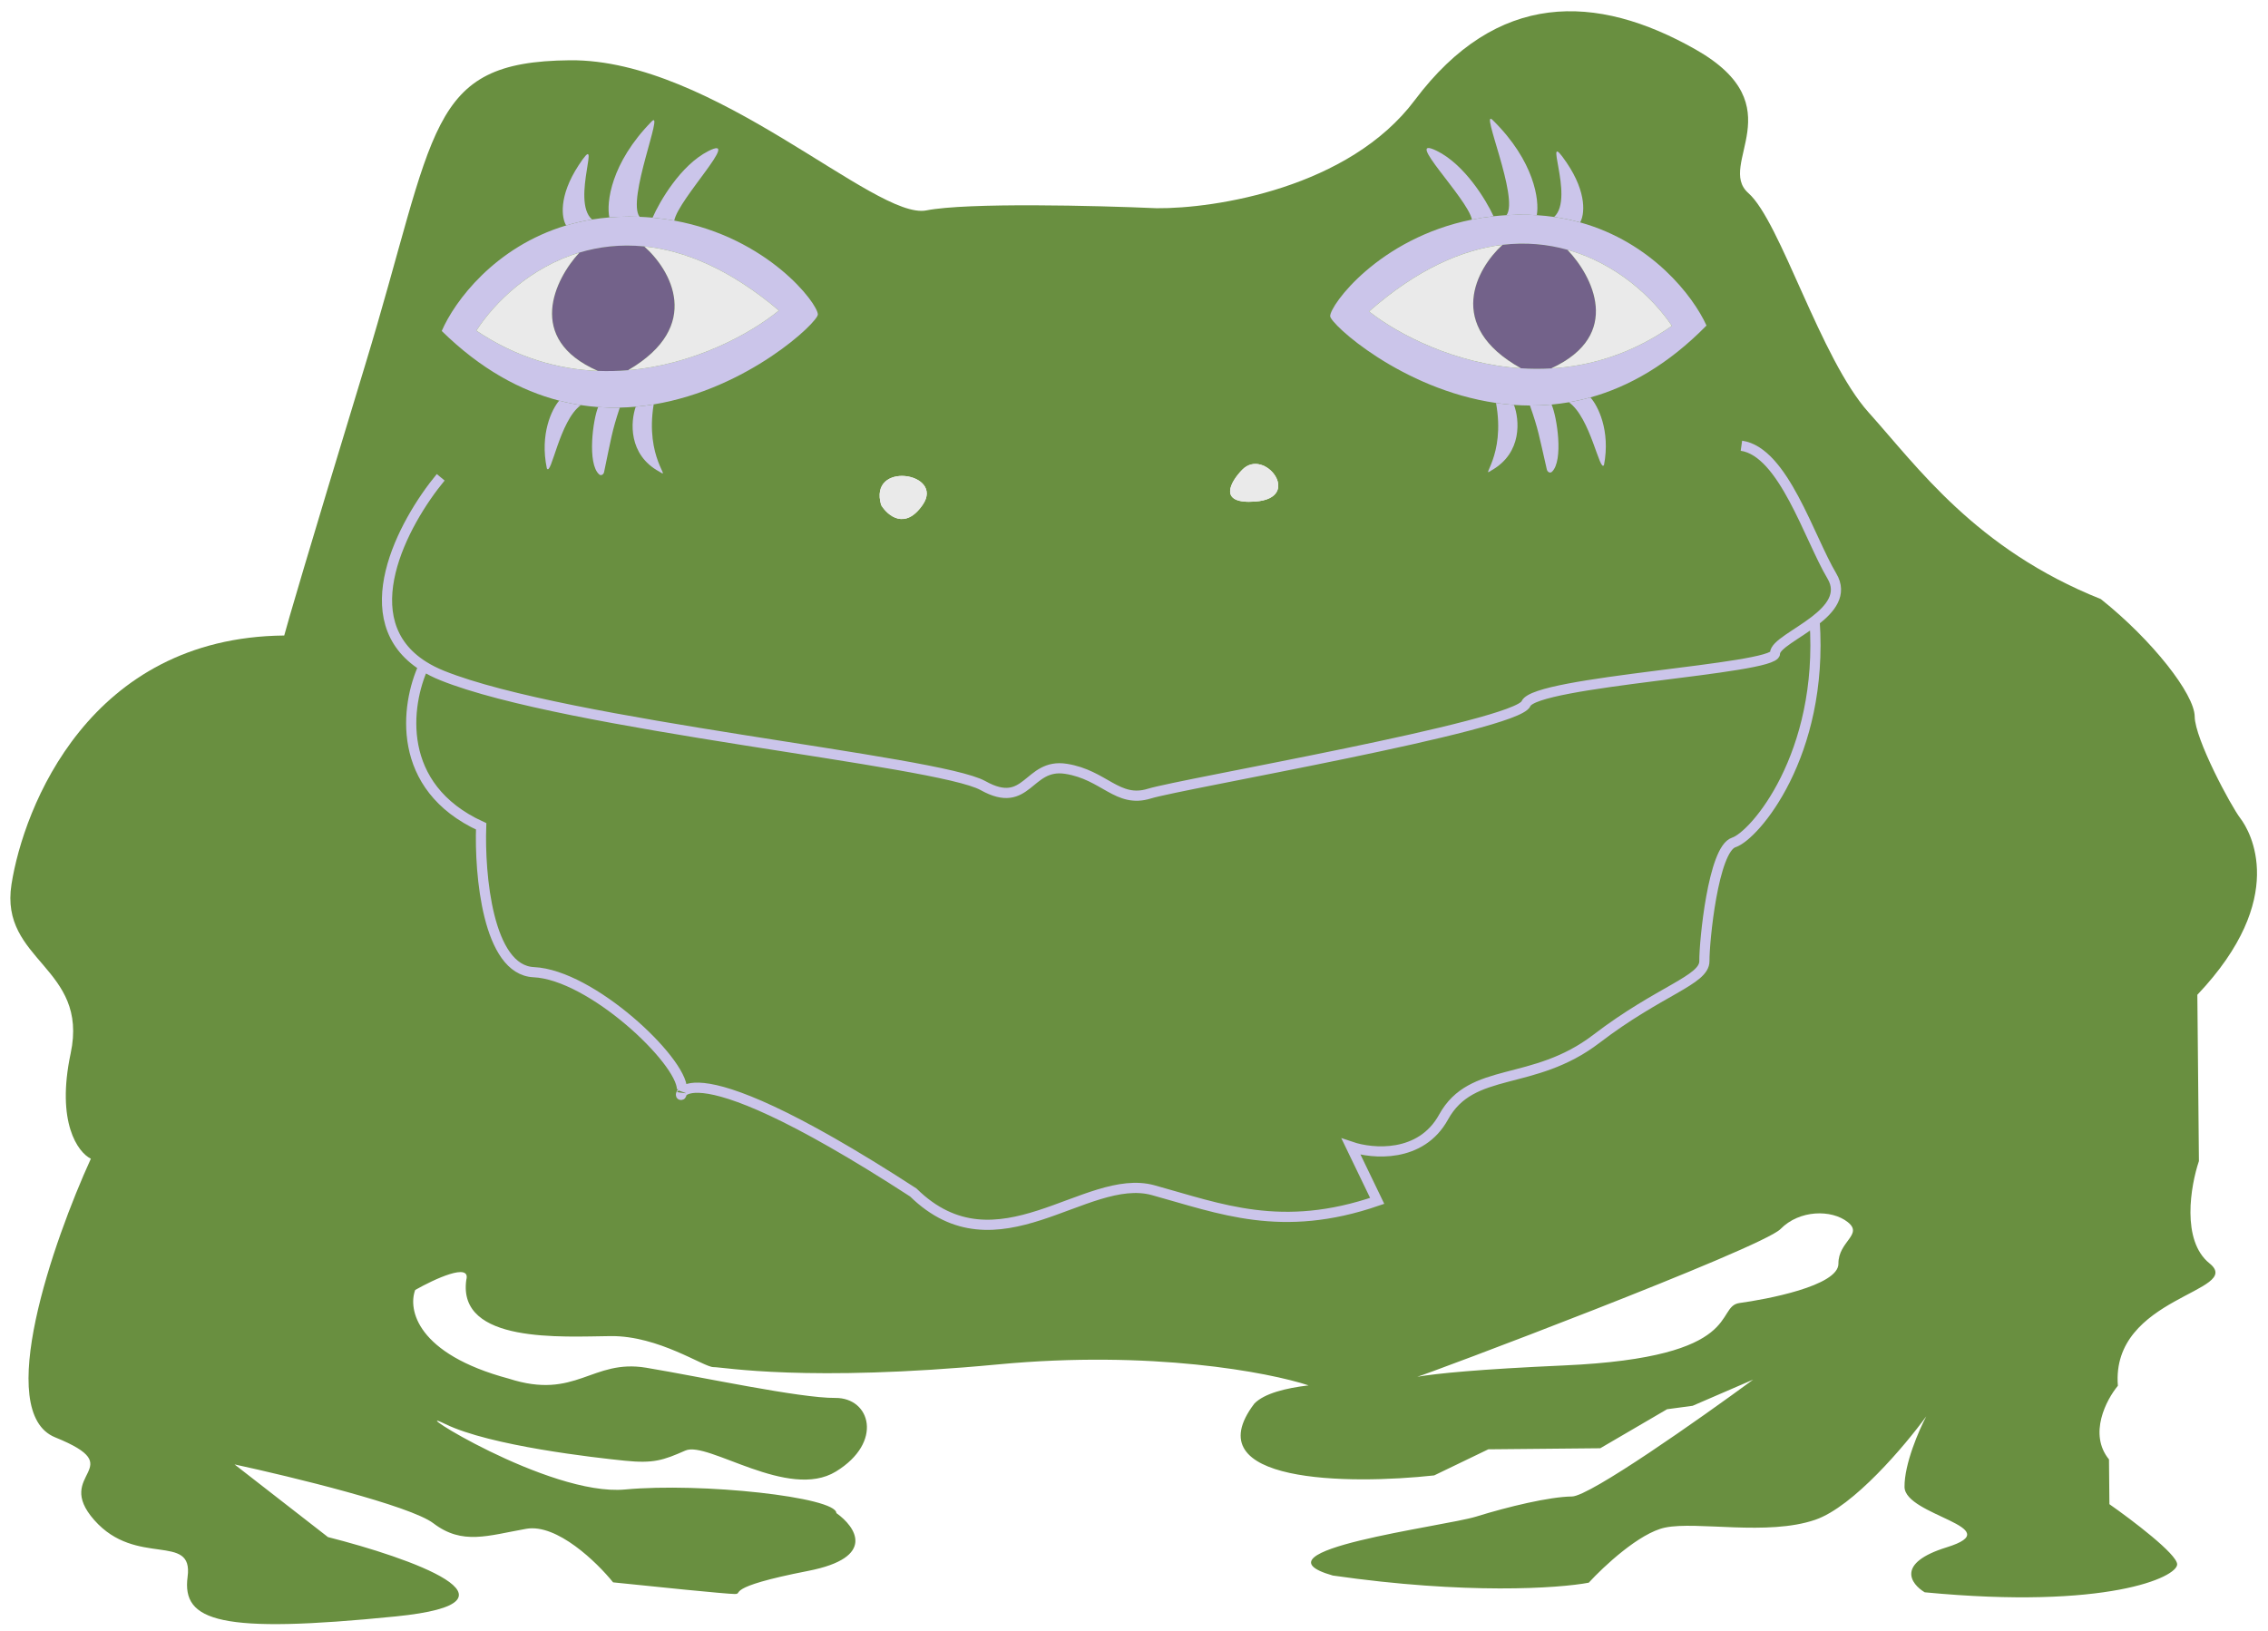
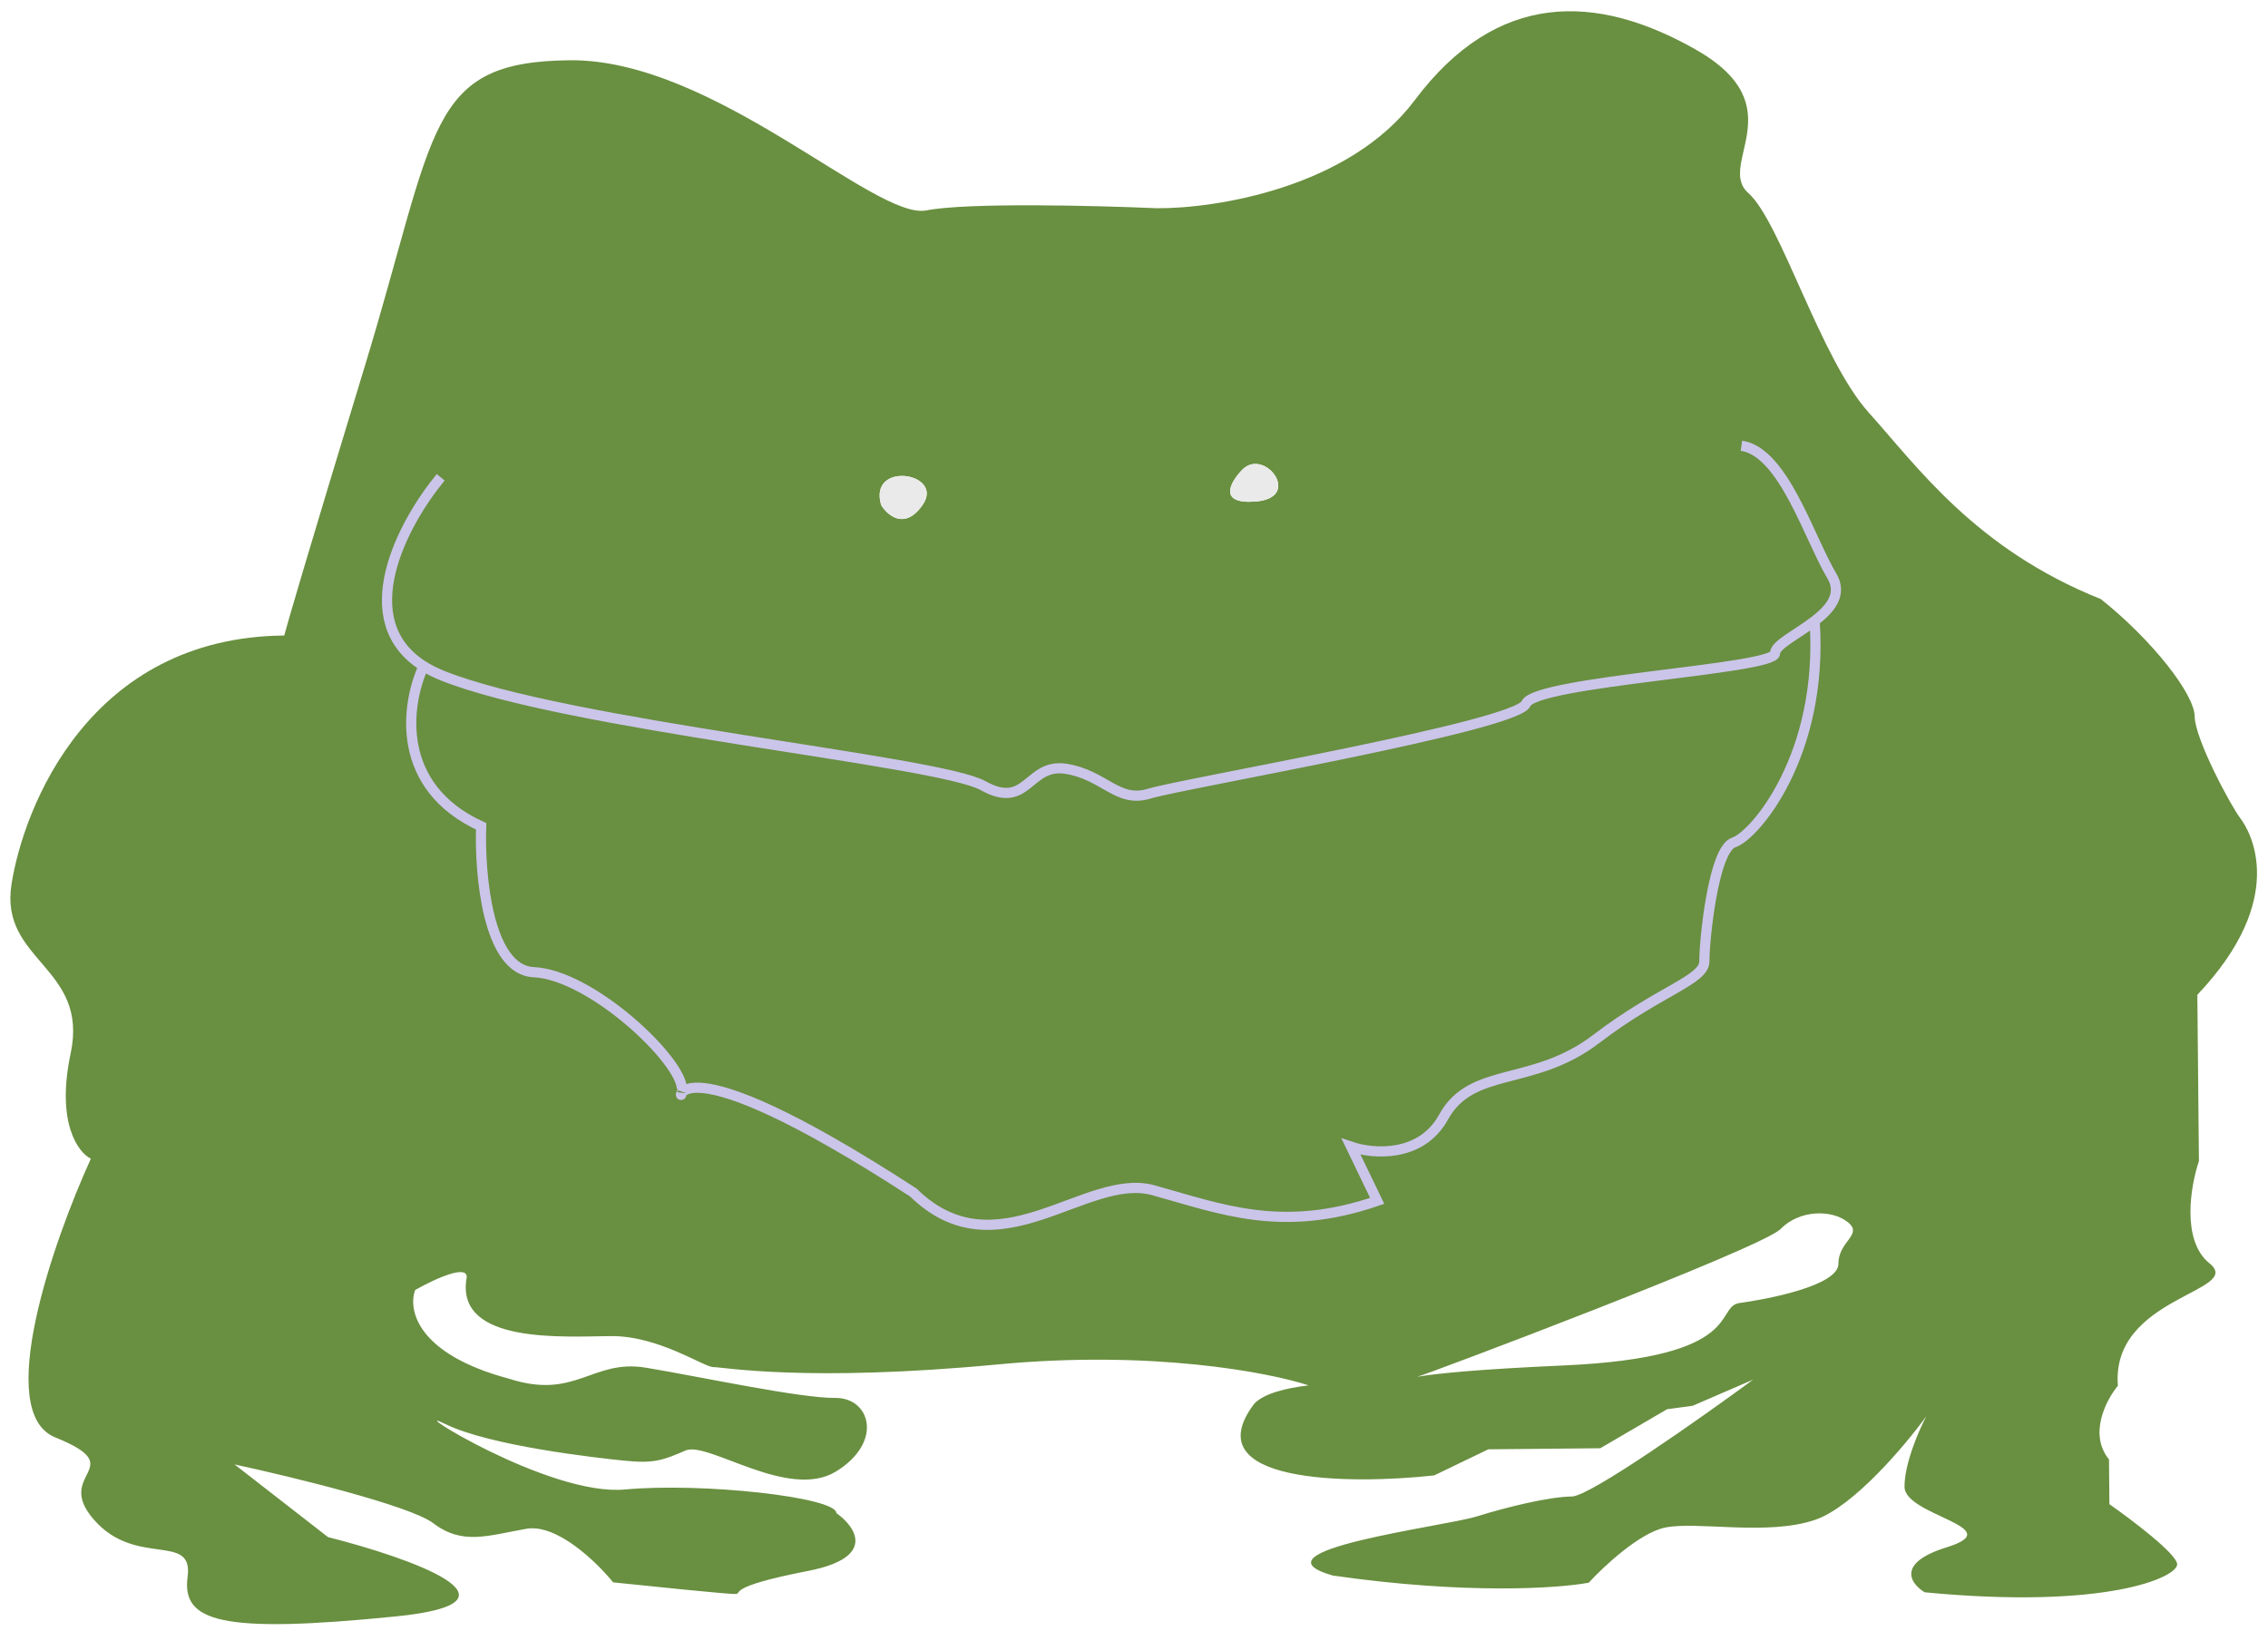
<svg xmlns="http://www.w3.org/2000/svg" width="445" height="320" viewBox="0 0 445 320" fill="none">
-   <path fill-rule="evenodd" clip-rule="evenodd" d="M71.585 71.833C60.237 109.098 56.312 122.607 55.768 124.703C17.487 125.067 4.621 158.454 2.253 173.54C-0.114 188.625 17.471 189.714 13.866 206.694C10.982 220.279 15.306 226.137 17.828 227.369C10.45 243.548 -1.282 277.133 10.816 282.04C25.937 288.172 10.254 288.949 18.501 298.285C26.749 307.622 37.981 300.611 36.809 309.409C35.638 318.207 43.193 320.646 77.68 317.18C105.269 314.408 80.29 305.649 64.352 301.616L46.015 287.354C57.126 289.759 80.486 295.437 85.038 298.909C90.728 303.248 95.731 301.318 103.25 299.991C109.265 298.93 117.12 306.554 120.296 310.499C127.625 311.267 142.661 312.798 144.167 312.783C146.05 312.765 141.645 311.552 158.56 308.253C172.092 305.614 167.892 299.587 164.101 296.903C164.071 293.765 137.683 290.878 122.633 292.276C107.583 293.674 78.536 275.12 87.364 279.43C96.191 283.74 116.925 286.053 122.58 286.627C128.234 287.201 130.11 286.556 134.486 284.632C138.861 282.707 154.664 294.482 164.024 288.745C173.384 283.007 170.79 274.245 163.887 274.31C156.983 274.376 137.487 270.167 126.8 268.386C116.113 266.604 113.053 274.793 99.832 270.525C81.71 265.676 80.037 256.905 81.465 253.125C85.211 250.998 92.459 247.623 91.489 251.147C89.725 263.717 110.423 262.265 119.837 262.176C129.251 262.086 138.096 268.279 139.979 268.261C141.862 268.243 158.209 271.293 195.834 267.731C225.933 264.881 248.988 269.287 256.753 271.846C263.747 271.015 271.541 271.405 273.068 271.391C274.382 271.378 273.799 270.868 278.077 270.155C279.33 269.926 345.623 244.969 349.352 241.168C353.082 237.367 359.358 237.307 362.52 239.788C365.681 242.268 360.673 243.571 360.714 247.964C360.756 252.357 346.346 255.004 341.331 255.68C336.316 256.355 342.687 266.337 306.927 267.931C289.889 268.691 281.97 269.507 278.077 270.155C273.799 270.868 274.382 271.378 273.068 271.391C271.541 271.405 263.747 271.015 256.753 271.846C252.244 272.382 248.067 273.426 246.118 275.413C234.216 291.091 264.679 291.346 281.399 289.513L292.02 284.391L313.986 284.183L327.093 276.527L332.108 275.852L343.984 270.718C333.596 278.348 311.941 293.617 308.427 293.65C304.034 293.692 295.893 295.652 289.635 297.594C283.377 299.537 244.509 304.299 261.501 309.159C287.647 312.928 305.878 311.667 311.725 310.565C314.624 307.399 321.675 300.805 326.686 299.753C332.95 298.438 346.786 301.445 356.17 298.218C363.677 295.636 373.815 283.615 377.945 277.927C376.506 280.66 373.64 287.257 373.683 291.775C373.737 297.424 394.471 299.737 381.955 303.622C371.942 306.73 374.91 310.802 377.645 312.45C413.453 315.876 427.2 309.469 427.176 306.959C427.157 304.95 418.307 298.256 413.884 295.16L413.801 286.374C409.736 281.391 413.271 274.663 415.546 271.921C414.124 254.361 440.477 253.483 433.52 247.901C427.954 243.434 429.818 232.663 431.446 227.836L431.137 195.202C449.158 176.201 441.502 163.094 439.595 160.601C437.688 158.109 430.66 144.995 430.618 140.602C430.577 136.209 422.317 125.618 412.198 117.554C387.627 107.745 376.176 91.536 366.661 80.957C357.146 70.378 349.359 43.462 343.029 37.873C336.7 32.285 352.282 20.839 332.72 9.727C313.158 -1.384 293.697 -1.827 277.582 19.665C264.691 36.859 238.452 40.958 226.945 40.858C215.224 40.342 189.778 39.705 181.759 41.287C171.736 43.265 140.053 11.556 111.811 11.825C83.568 12.093 85.77 25.252 71.585 71.833ZM243.75 92.165C241.471 94.488 238.794 98.991 246.32 98.417C255.728 97.7 248.101 87.73 243.75 92.165ZM172.893 99.114C174.168 101.194 177.585 104.091 181.051 99.037C185.385 92.719 170.299 90.352 172.893 99.114Z" fill="#698F40" />
+   <path fill-rule="evenodd" clip-rule="evenodd" d="M71.585 71.833C60.237 109.098 56.312 122.607 55.768 124.703C17.487 125.067 4.621 158.454 2.253 173.54C-0.114 188.625 17.471 189.714 13.866 206.694C10.982 220.279 15.306 226.137 17.828 227.369C10.45 243.548 -1.282 277.133 10.816 282.04C25.937 288.172 10.254 288.949 18.501 298.285C26.749 307.622 37.981 300.611 36.809 309.409C35.638 318.207 43.193 320.646 77.68 317.18C105.269 314.408 80.29 305.649 64.352 301.616L46.015 287.354C57.126 289.759 80.486 295.437 85.038 298.909C90.728 303.248 95.731 301.318 103.25 299.991C109.265 298.93 117.12 306.554 120.296 310.499C127.625 311.267 142.661 312.798 144.167 312.783C146.05 312.765 141.645 311.552 158.56 308.253C172.092 305.614 167.892 299.587 164.101 296.903C164.071 293.765 137.683 290.878 122.633 292.276C107.583 293.674 78.536 275.12 87.364 279.43C96.191 283.74 116.925 286.053 122.58 286.627C128.234 287.201 130.11 286.556 134.486 284.632C138.861 282.707 154.664 294.482 164.024 288.745C173.384 283.007 170.79 274.245 163.887 274.31C156.983 274.376 137.487 270.167 126.8 268.386C116.113 266.604 113.053 274.793 99.832 270.525C81.71 265.676 80.037 256.905 81.465 253.125C85.211 250.998 92.459 247.623 91.489 251.147C89.725 263.717 110.423 262.265 119.837 262.176C129.251 262.086 138.096 268.279 139.979 268.261C141.862 268.243 158.209 271.293 195.834 267.731C225.933 264.881 248.988 269.287 256.753 271.846C263.747 271.015 271.541 271.405 273.068 271.391C274.382 271.378 273.799 270.868 278.077 270.155C279.33 269.926 345.623 244.969 349.352 241.168C353.082 237.367 359.358 237.307 362.52 239.788C365.681 242.268 360.673 243.571 360.714 247.964C360.756 252.357 346.346 255.004 341.331 255.68C336.316 256.355 342.687 266.337 306.927 267.931C289.889 268.691 281.97 269.507 278.077 270.155C273.799 270.868 274.382 271.378 273.068 271.391C271.541 271.405 263.747 271.015 256.753 271.846C252.244 272.382 248.067 273.426 246.118 275.413C234.216 291.091 264.679 291.346 281.399 289.513L292.02 284.391L313.986 284.183L327.093 276.527L332.108 275.852L343.984 270.718C333.596 278.348 311.941 293.617 308.427 293.65C304.034 293.692 295.893 295.652 289.635 297.594C283.377 299.537 244.509 304.299 261.501 309.159C287.647 312.928 305.878 311.667 311.725 310.565C314.624 307.399 321.675 300.805 326.686 299.753C332.95 298.439 346.786 301.445 356.17 298.218C363.677 295.636 373.815 283.615 377.945 277.927C376.506 280.66 373.64 287.257 373.683 291.775C373.737 297.424 394.471 299.737 381.955 303.622C371.942 306.73 374.91 310.802 377.645 312.45C413.453 315.876 427.2 309.469 427.176 306.959C427.157 304.95 418.307 298.256 413.884 295.16L413.801 286.374C409.736 281.391 413.271 274.663 415.546 271.921C414.124 254.361 440.477 253.483 433.52 247.9C427.954 243.434 429.818 232.663 431.446 227.836L431.137 195.202C449.158 176.201 441.502 163.094 439.595 160.601C437.688 158.109 430.66 144.995 430.618 140.602C430.577 136.209 422.317 125.618 412.198 117.554C387.627 107.745 376.176 91.536 366.661 80.957C357.146 70.378 349.359 43.462 343.029 37.873C336.7 32.285 352.282 20.839 332.72 9.727C313.158 -1.384 293.697 -1.827 277.582 19.665C264.691 36.859 238.452 40.958 226.945 40.858C215.224 40.342 189.778 39.705 181.759 41.287C171.736 43.265 140.053 11.556 111.811 11.825C83.568 12.093 85.77 25.252 71.585 71.833ZM243.75 92.165C241.471 94.488 238.794 98.991 246.32 98.417C255.728 97.7 248.101 87.73 243.75 92.165ZM172.893 99.114C174.168 101.194 177.585 104.091 181.051 99.037C185.385 92.719 170.299 90.352 172.893 99.114Z" fill="#698F40" />
  <path d="M243.75 92.165C241.471 94.488 238.794 98.991 246.32 98.417C255.728 97.7 248.101 87.73 243.75 92.165Z" fill="#EAEAEA" />
  <path d="M172.893 99.114C174.168 101.194 177.585 104.091 181.051 99.037C185.385 92.719 170.299 90.352 172.893 99.114Z" fill="#EAEAEA" />
-   <path d="M133.774 214.424C133.449 214.865 133.679 215.141 133.774 214.424Z" fill="#73628A" />
+   <path d="M133.774 214.424C133.449 214.865 133.679 215.141 133.774 214.424V214.424Z" fill="#73628A" />
  <path d="M86.469 93.656C79.013 102.673 68.838 121.77 83.114 130.718M341.68 87.467C349.916 88.644 354.966 105.542 359.431 113.032C361.545 116.577 359.151 119.462 356.046 121.85M83.114 130.718C84.194 131.395 85.414 132.014 86.786 132.566C111.165 142.377 184.036 149.217 192.869 154.154C201.703 159.091 201.614 149.677 209.157 150.861C216.7 152.045 219.264 157.669 225.521 155.727C231.779 153.785 297.574 142.49 299.415 138.079C301.256 133.668 348.307 131.339 348.277 128.201C348.262 126.548 352.593 124.507 356.046 121.85M83.114 130.718C79.604 138.309 77.489 154.395 94.406 162.149C94.076 171.514 95.677 190.35 104.72 190.766C116.025 191.286 133.756 208.064 133.81 213.712M356.046 121.85C357.849 148.194 344.224 164.015 340.182 165.308C336.139 166.602 334.379 184.82 334.415 188.586C334.451 192.351 325.683 194.317 313.22 203.85C300.758 213.383 288.792 209.103 283.239 219.198C278.796 227.274 269.29 226.444 265.093 225.019L270.215 235.64C251.446 242.095 239.475 237.187 226.26 233.547C213.045 229.906 195.664 250.156 179.192 233.994C130.484 202.388 133.368 217.491 133.774 214.424" stroke="#CBC5EA" stroke-width="1.997" />
-   <path d="M113.683 49.562C108.923 54.69 102.982 66.512 117.298 72.778C119.312 72.858 121.296 72.805 123.236 72.641C138.09 63.998 131.534 52.849 126.4 48.354C121.787 47.892 117.529 48.407 113.683 49.562Z" fill="#73628A" />
-   <path d="M121.254 42.556C120.681 42.581 120.116 42.616 119.558 42.661C118.396 42.756 117.266 42.895 116.167 43.074C114.393 43.364 112.699 43.758 111.087 44.24C97.113 48.413 89.167 59.133 86.674 64.948L93.462 64.883C97.071 59.289 104.1 52.44 113.683 49.562C117.529 48.407 121.787 47.892 126.4 48.354C134.268 49.143 143.169 52.775 152.826 60.926C147.133 65.569 136.134 71.555 123.236 72.641C121.296 72.805 119.312 72.858 117.298 72.778C109.595 72.474 101.433 70.238 93.462 64.883L86.674 64.948C94.331 72.46 102.157 76.663 109.716 78.617C111.143 78.986 112.561 79.275 113.967 79.491C115.108 79.666 116.242 79.793 117.365 79.876C118.797 79.981 120.212 80.014 121.609 79.983C122.664 79.959 123.709 79.899 124.741 79.805C125.93 79.698 127.103 79.546 128.257 79.355C146.77 76.295 160.485 63.217 160.47 61.701C160.45 59.553 150.652 46.612 132.292 43.287C130.924 43.039 129.507 42.844 128.044 42.712C127.21 42.636 126.361 42.581 125.497 42.547C124.121 42.493 122.706 42.494 121.254 42.556Z" fill="#CBC5EA" />
-   <path d="M152.826 60.926C143.169 52.775 134.268 49.143 126.4 48.354C131.534 52.849 138.09 63.998 123.236 72.641C136.134 71.555 147.133 65.569 152.826 60.926Z" fill="#EAEAEA" />
-   <path d="M113.683 49.562C104.1 52.44 97.071 59.289 93.462 64.883C101.433 70.238 109.595 72.474 117.298 72.778C102.982 66.512 108.923 54.69 113.683 49.562Z" fill="#EAEAEA" />
-   <path d="M113.52 32.447C109.506 38.595 110.225 42.871 111.087 44.24C112.699 43.758 114.393 43.364 116.167 43.074C111.889 39.342 118.539 24.762 113.52 32.447Z" fill="#CBC5EA" />
-   <path d="M119.558 42.661C120.116 42.616 120.681 42.581 121.254 42.556C122.706 42.494 124.121 42.493 125.497 42.547C122.919 39.207 130.386 21.255 127.865 23.825C119.796 32.048 118.965 39.809 119.558 42.661Z" fill="#CBC5EA" />
-   <path d="M138.952 29.661C133.547 32.428 129.428 39.514 128.044 42.712C129.507 42.844 130.924 43.039 132.292 43.287C133.101 39.051 145.708 26.203 138.952 29.661Z" fill="#CBC5EA" />
-   <path d="M109.716 78.617C108.317 80.225 105.874 85.134 107.296 91.909C108.161 93.598 109.753 82.551 113.967 79.491C112.561 79.275 111.143 78.986 109.716 78.617Z" fill="#CBC5EA" />
-   <path d="M117.365 79.876C116.352 82.233 115.162 91.008 117.578 93.102C117.939 93.415 118.425 93.113 118.524 92.645C119.969 85.777 120.023 84.806 121.609 79.983C120.212 80.014 118.797 79.981 117.365 79.876Z" fill="#CBC5EA" />
-   <path d="M124.741 79.805C123.724 82.663 123.224 89.212 129.366 92.548C131.927 94.221 126.525 89.929 128.257 79.355C127.103 79.546 125.93 79.698 124.741 79.805Z" fill="#CBC5EA" />
-   <path d="M307.534 49.01C312.39 54.046 318.554 65.752 304.361 72.288C302.348 72.406 300.364 72.391 298.421 72.264C283.408 63.905 289.749 52.634 294.797 48.044C299.4 47.494 303.667 47.928 307.534 49.01Z" fill="#73628A" />
-   <path d="M299.832 42.149C300.405 42.163 300.971 42.187 301.53 42.222C302.693 42.294 303.825 42.412 304.928 42.571C306.707 42.826 308.407 43.188 310.029 43.639C324.079 47.546 332.226 58.113 334.828 63.879L328.041 63.943C324.327 58.419 317.17 51.705 307.534 49.01C303.667 47.928 299.4 47.494 294.797 48.044C286.947 48.981 278.116 52.781 268.617 61.113C274.396 65.648 285.506 71.423 298.421 72.264C300.364 72.391 302.348 72.406 304.361 72.288C312.056 71.838 320.173 69.448 328.041 63.943L334.828 63.879C327.316 71.534 319.572 75.885 312.052 77.982C310.632 78.378 309.219 78.694 307.818 78.936C306.68 79.133 305.55 79.281 304.428 79.385C302.999 79.518 301.584 79.578 300.188 79.573C299.132 79.569 298.086 79.529 297.053 79.455C295.862 79.37 294.687 79.241 293.529 79.072C274.963 76.364 261.003 63.549 260.989 62.034C260.968 59.885 270.518 46.762 288.81 43.089C290.174 42.815 291.586 42.593 293.047 42.433C293.879 42.342 294.727 42.27 295.59 42.22C296.965 42.14 298.379 42.114 299.832 42.149Z" fill="#CBC5EA" />
-   <path d="M268.617 61.113C278.116 52.781 286.947 48.981 294.797 48.044C289.749 52.634 283.408 63.905 298.421 72.264C285.506 71.423 274.396 65.648 268.617 61.113Z" fill="#EAEAEA" />
-   <path d="M307.534 49.01C317.17 51.705 324.327 58.419 328.041 63.943C320.173 69.448 312.056 71.838 304.361 72.288C318.554 65.752 312.39 54.046 307.534 49.01Z" fill="#EAEAEA" />
-   <path d="M307.372 31.895C311.502 37.966 310.864 42.254 310.029 43.639C308.407 43.188 306.707 42.826 304.928 42.571C309.134 38.758 302.209 24.308 307.372 31.895Z" fill="#CBC5EA" />
-   <path d="M301.53 42.222C300.971 42.187 300.405 42.163 299.832 42.149C298.379 42.114 296.965 42.14 295.59 42.22C298.104 38.832 290.298 21.027 292.868 23.548C301.09 31.616 302.069 39.359 301.53 42.222Z" fill="#CBC5EA" />
-   <path d="M281.894 29.593C287.35 32.257 291.602 39.263 293.047 42.433C291.586 42.593 290.174 42.815 288.81 43.089C287.922 38.87 275.074 26.264 281.894 29.593Z" fill="#CBC5EA" />
-   <path d="M312.052 77.982C313.481 79.563 316.016 84.424 314.723 91.225C313.891 92.93 312.089 81.916 307.818 78.936C309.219 78.694 310.632 78.378 312.052 77.982Z" fill="#CBC5EA" />
-   <path d="M304.428 79.385C305.481 81.71 306.828 90.38 304.504 92.578C304.137 92.925 303.614 92.616 303.501 92.124C301.936 85.33 301.861 84.354 300.188 79.573C301.584 79.578 302.999 79.518 304.428 79.385Z" fill="#CBC5EA" />
-   <path d="M297.053 79.455C298.124 82.293 298.748 88.831 292.671 92.282C290.142 94.004 295.461 89.61 293.529 79.072C294.687 79.241 295.862 79.37 297.053 79.455Z" fill="#CBC5EA" />
</svg>
